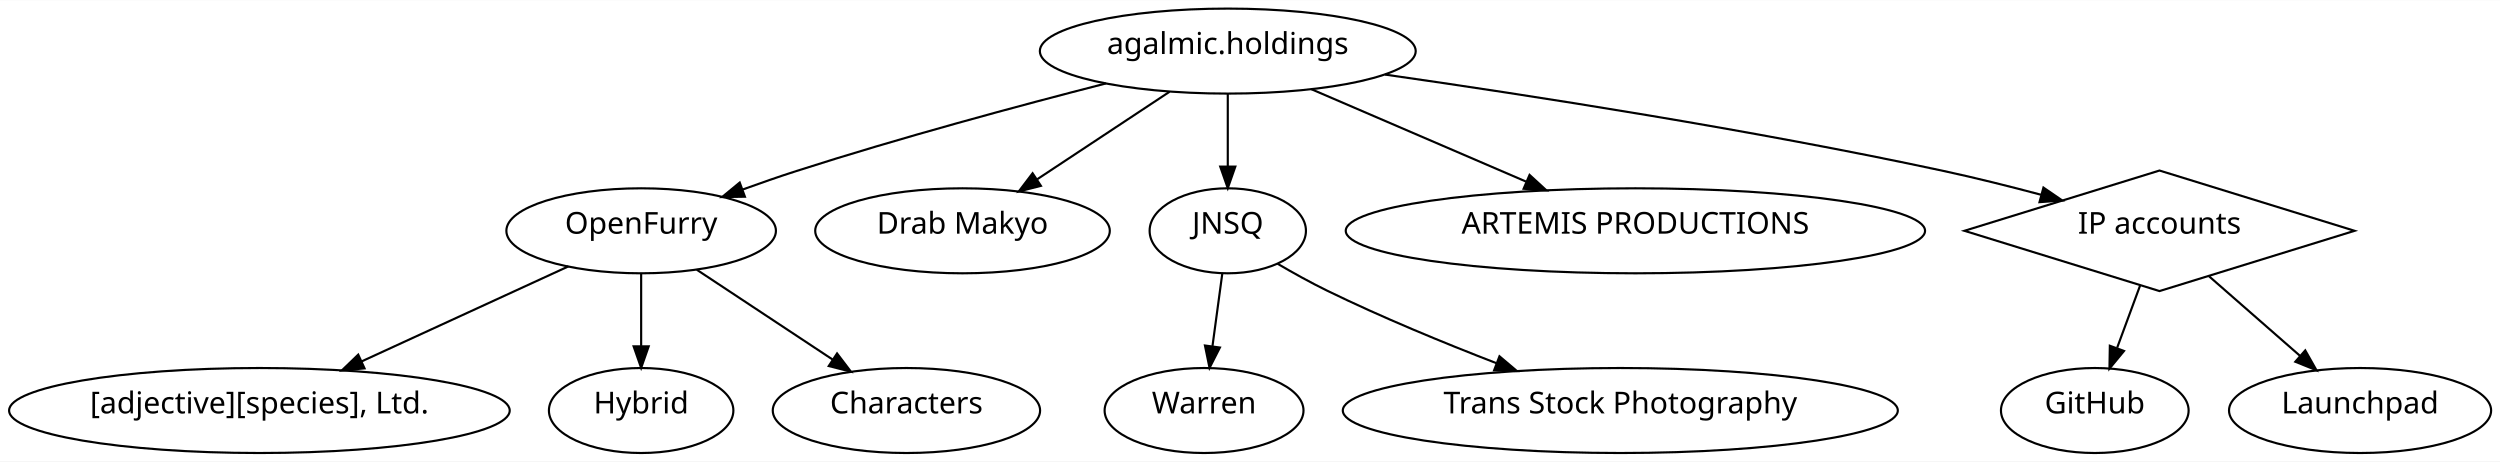
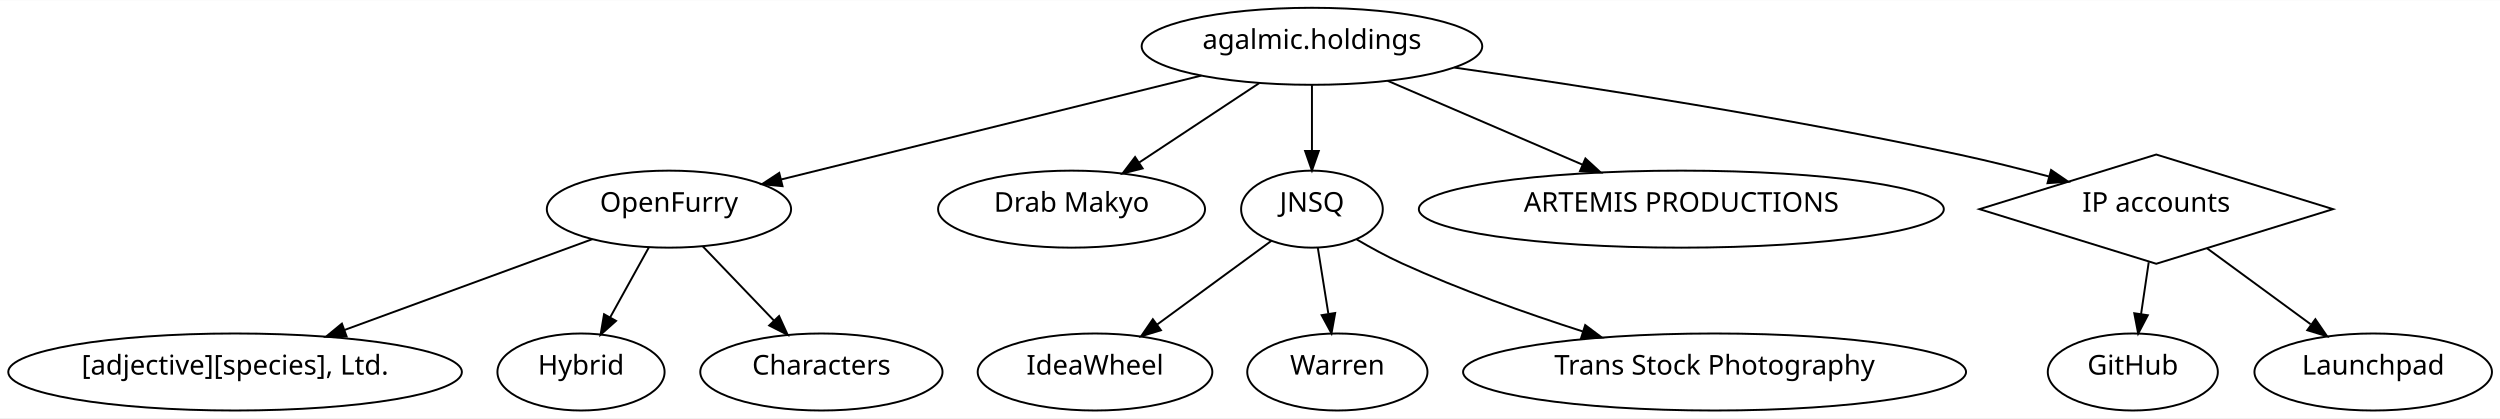
- <svg xmlns="http://www.w3.org/2000/svg" xmlns:xlink="http://www.w3.org/1999/xlink" width="1159pt" height="214pt" viewBox="0.00 0.00 1159.16 213.85">
+ <svg xmlns="http://www.w3.org/2000/svg" xmlns:xlink="http://www.w3.org/1999/xlink" width="1279pt" height="214pt" viewBox="0.00 0.00 1279.16 213.85">
  <g id="graph0" class="graph" transform="scale(1 1) rotate(0) translate(4 209.852)">
-     <polygon fill="white" stroke="none" points="-4,4 -4,-209.852 1155.16,-209.852 1155.16,4 -4,4" />
+     <polygon fill="white" stroke="none" points="-4,4 -4,-209.852 1275.16,-209.852 1275.16,4 -4,4" />
    <g id="node1" class="node">
      <g id="a_node1">
        <a xlink:href="http://agalmic.holdings" xlink:title="agalmic.holdings">
-           <ellipse fill="none" stroke="black" cx="565.278" cy="-186.25" rx="87.139" ry="19.705" />
-           <text text-anchor="middle" x="565.278" y="-184.911" font-family="Antykwa Torunska" font-size="14.00">agalmic.holdings</text>
+           <ellipse fill="none" stroke="black" cx="667.278" cy="-186.25" rx="87.139" ry="19.705" />
+           <text text-anchor="middle" x="667.278" y="-184.911" font-family="Antykwa Torunska" font-size="14.00">agalmic.holdings</text>
        </a>
      </g>
    </g>
    <g id="node2" class="node">
      <g id="a_node2">
        <a xlink:href="http://openfurry.org" xlink:title="OpenFurry">
-           <ellipse fill="none" stroke="black" cx="293.278" cy="-102.926" rx="62.495" ry="19.705" />
-           <text text-anchor="middle" x="293.278" y="-101.587" font-family="Antykwa Torunska" font-size="14.00">OpenFurry</text>
+           <ellipse fill="none" stroke="black" cx="338.278" cy="-102.926" rx="62.495" ry="19.705" />
+           <text text-anchor="middle" x="338.278" y="-101.587" font-family="Antykwa Torunska" font-size="14.00">OpenFurry</text>
        </a>
      </g>
    </g>
    <g id="edge1" class="edge">
-       <path fill="none" stroke="black" d="M508.85,-171.273C468.569,-160.95 413.252,-146.065 365.278,-130.648 357.158,-128.038 348.601,-125.064 340.331,-122.071" />
-       <polygon fill="black" stroke="black" points="341.393,-118.732 330.799,-118.569 338.979,-125.303 341.393,-118.732" />
+       <path fill="none" stroke="black" d="M610.721,-171.27C550.592,-156.407 456.014,-133.029 395.597,-118.094" />
+       <polygon fill="black" stroke="black" points="396.383,-114.683 385.836,-115.682 394.704,-121.479 396.383,-114.683" />
    </g>
    <g id="node6" class="node">
      <g id="a_node6">
        <a xlink:href="http://drab-makyo.com" xlink:title="Drab Makyo">
-           <ellipse fill="none" stroke="black" cx="442.278" cy="-102.926" rx="68.3" ry="19.705" />
-           <text text-anchor="middle" x="442.278" y="-101.587" font-family="Antykwa Torunska" font-size="14.00">Drab Makyo</text>
+           <ellipse fill="none" stroke="black" cx="544.278" cy="-102.926" rx="68.3" ry="19.705" />
+           <text text-anchor="middle" x="544.278" y="-101.587" font-family="Antykwa Torunska" font-size="14.00">Drab Makyo</text>
        </a>
      </g>
    </g>
    <g id="edge5" class="edge">
-       <path fill="none" stroke="black" d="M538.285,-167.403C520.256,-155.482 496.376,-139.694 476.943,-126.846" />
-       <polygon fill="black" stroke="black" points="478.637,-123.769 468.365,-121.174 474.776,-129.608 478.637,-123.769" />
+       <path fill="none" stroke="black" d="M640.285,-167.403C622.256,-155.482 598.376,-139.694 578.943,-126.846" />
+       <polygon fill="black" stroke="black" points="580.637,-123.769 570.365,-121.174 576.776,-129.608 580.637,-123.769" />
    </g>
    <g id="node7" class="node">
      <g id="a_node7">
        <a xlink:href="http://jnsq.us" xlink:title="JNSQ">
-           <ellipse fill="none" stroke="black" cx="565.278" cy="-102.926" rx="36.241" ry="19.705" />
-           <text text-anchor="middle" x="565.278" y="-101.587" font-family="Antykwa Torunska" font-size="14.00">JNSQ</text>
+           <ellipse fill="none" stroke="black" cx="667.278" cy="-102.926" rx="36.241" ry="19.705" />
+           <text text-anchor="middle" x="667.278" y="-101.587" font-family="Antykwa Torunska" font-size="14.00">JNSQ</text>
        </a>
      </g>
    </g>
    <g id="edge6" class="edge">
-       <path fill="none" stroke="black" d="M565.278,-166.388C565.278,-156.432 565.278,-144 565.278,-132.855" />
-       <polygon fill="black" stroke="black" points="568.778,-132.685 565.278,-122.686 561.778,-132.686 568.778,-132.685" />
+       <path fill="none" stroke="black" d="M667.278,-166.388C667.278,-156.432 667.278,-144 667.278,-132.855" />
+       <polygon fill="black" stroke="black" points="670.778,-132.685 667.278,-122.686 663.778,-132.686 670.778,-132.685" />
    </g>
-     <g id="node10" class="node">
-       <g id="a_node10">
+     <g id="node11" class="node">
+       <g id="a_node11">
        <a xlink:href="http://artemis.productions" xlink:title="ARTEMIS PRODUCTIONS">
-           <ellipse fill="none" stroke="black" cx="754.278" cy="-102.926" rx="134.3" ry="19.705" />
-           <text text-anchor="middle" x="754.278" y="-101.587" font-family="Antykwa Torunska" font-size="14.00">ARTEMIS PRODUCTIONS</text>
+           <ellipse fill="none" stroke="black" cx="856.278" cy="-102.926" rx="134.3" ry="19.705" />
+           <text text-anchor="middle" x="856.278" y="-101.587" font-family="Antykwa Torunska" font-size="14.00">ARTEMIS PRODUCTIONS</text>
        </a>
      </g>
    </g>
-     <g id="edge9" class="edge">
-       <path fill="none" stroke="black" d="M603.981,-168.597C632.756,-156.215 672.283,-139.207 703.58,-125.741" />
-       <polygon fill="black" stroke="black" points="705.205,-128.852 713.008,-121.684 702.439,-122.422 705.205,-128.852" />
+     <g id="edge10" class="edge">
+       <path fill="none" stroke="black" d="M705.981,-168.597C734.756,-156.215 774.283,-139.207 805.58,-125.741" />
+       <polygon fill="black" stroke="black" points="807.205,-128.852 815.008,-121.684 804.439,-122.422 807.205,-128.852" />
    </g>
-     <g id="node11" class="node">
-       <polygon fill="none" stroke="black" points="997.278,-130.871 906.823,-102.926 997.278,-74.981 1087.73,-102.926 997.278,-130.871" />
-       <text text-anchor="middle" x="997.278" y="-101.587" font-family="Antykwa Torunska" font-size="14.00">IP accounts</text>
+     <g id="node12" class="node">
+       <polygon fill="none" stroke="black" points="1099.28,-130.871 1008.82,-102.926 1099.28,-74.981 1189.73,-102.926 1099.28,-130.871" />
+       <text text-anchor="middle" x="1099.28" y="-101.587" font-family="Antykwa Torunska" font-size="14.00">IP accounts</text>
    </g>
-     <g id="edge10" class="edge">
-       <path fill="none" stroke="black" d="M638.202,-175.358C705.728,-165.701 808.766,-149.704 897.278,-130.648 911.98,-127.482 927.757,-123.531 942.334,-119.646" />
-       <polygon fill="black" stroke="black" points="943.466,-122.965 952.206,-116.977 941.639,-116.208 943.466,-122.965" />
+     <g id="edge11" class="edge">
+       <path fill="none" stroke="black" d="M740.202,-175.358C807.728,-165.701 910.766,-149.704 999.278,-130.648 1013.98,-127.482 1029.76,-123.531 1044.33,-119.646" />
+       <polygon fill="black" stroke="black" points="1045.47,-122.965 1054.21,-116.977 1043.64,-116.208 1045.47,-122.965" />
    </g>
    <g id="node3" class="node">
      <g id="a_node3">
        <a xlink:href="http://adjectivespecies.com" xlink:title="[adjective][species], Ltd.">
          <ellipse fill="none" stroke="black" cx="116.278" cy="-19.602" rx="116.057" ry="19.705" />
          <text text-anchor="middle" x="116.278" y="-18.263" font-family="Antykwa Torunska" font-size="14.00">[adjective][species], Ltd.</text>
        </a>
      </g>
    </g>
    <g id="edge2" class="edge">
-       <path fill="none" stroke="black" d="M259.569,-86.438C232.39,-73.951 193.845,-56.241 163.577,-42.334" />
-       <polygon fill="black" stroke="black" points="165.019,-39.145 154.471,-38.15 162.097,-45.505 165.019,-39.145" />
+       <path fill="none" stroke="black" d="M299.1,-87.574C263.912,-74.684 211.848,-55.611 172.27,-41.113" />
+       <polygon fill="black" stroke="black" points="173.345,-37.78 162.751,-37.626 170.937,-44.352 173.345,-37.78" />
    </g>
    <g id="node4" class="node">
      <g id="a_node4">
        <a xlink:href="http://hybrid.ink" xlink:title="Hybrid">
          <ellipse fill="none" stroke="black" cx="293.278" cy="-19.602" rx="42.766" ry="19.705" />
          <text text-anchor="middle" x="293.278" y="-18.263" font-family="Antykwa Torunska" font-size="14.00">Hybrid</text>
        </a>
      </g>
    </g>
    <g id="edge3" class="edge">
-       <path fill="none" stroke="black" d="M293.278,-83.064C293.278,-73.108 293.278,-60.676 293.278,-49.531" />
-       <polygon fill="black" stroke="black" points="296.778,-49.362 293.278,-39.362 289.778,-49.362 296.778,-49.362" />
+       <path fill="none" stroke="black" d="M328.067,-83.472C322.215,-72.897 314.763,-59.43 308.259,-47.675" />
+       <polygon fill="black" stroke="black" points="311.198,-45.758 303.294,-38.703 305.073,-49.147 311.198,-45.758" />
    </g>
    <g id="node5" class="node">
      <g id="a_node5">
        <a xlink:href="http://characters.openfurry.org" xlink:title="Characters">
          <ellipse fill="none" stroke="black" cx="416.278" cy="-19.602" rx="61.98" ry="19.705" />
          <text text-anchor="middle" x="416.278" y="-18.263" font-family="Antykwa Torunska" font-size="14.00">Characters</text>
        </a>
      </g>
    </g>
    <g id="edge4" class="edge">
-       <path fill="none" stroke="black" d="M319.063,-84.878C337.35,-72.787 362.083,-56.435 382.025,-43.249" />
-       <polygon fill="black" stroke="black" points="384.116,-46.063 390.527,-37.628 380.255,-40.224 384.116,-46.063" />
+       <path fill="none" stroke="black" d="M355.589,-83.878C366.293,-72.717 380.194,-58.224 391.99,-45.925" />
+       <polygon fill="black" stroke="black" points="394.62,-48.24 399.016,-38.6 389.568,-43.395 394.62,-48.24" />
    </g>
    <g id="node8" class="node">
      <g id="a_node8">
-         <a xlink:href="https://warren.community" xlink:title="Warren">
-           <ellipse fill="none" stroke="black" cx="554.278" cy="-19.602" rx="46.111" ry="19.705" />
-           <text text-anchor="middle" x="554.278" y="-18.263" font-family="Antykwa Torunska" font-size="14.00">Warren</text>
+         <a xlink:href="http://ideas.jnsq.us" xlink:title="IdeaWheel">
+           <ellipse fill="none" stroke="black" cx="556.278" cy="-19.602" rx="60.037" ry="19.705" />
+           <text text-anchor="middle" x="556.278" y="-18.263" font-family="Antykwa Torunska" font-size="14.00">IdeaWheel</text>
        </a>
      </g>
    </g>
    <g id="edge7" class="edge">
-       <path fill="none" stroke="black" d="M562.727,-83.064C561.38,-73.108 559.699,-60.676 558.191,-49.531" />
-       <polygon fill="black" stroke="black" points="561.625,-48.802 556.816,-39.362 554.688,-49.741 561.625,-48.802" />
+       <path fill="none" stroke="black" d="M646.66,-86.82C630.241,-74.79 606.971,-57.742 588.155,-43.957" />
+       <polygon fill="black" stroke="black" points="589.999,-40.969 579.864,-37.882 585.862,-46.616 589.999,-40.969" />
    </g>
    <g id="node9" class="node">
      <g id="a_node9">
-         <a xlink:href="transstock.photography" xlink:title="Trans Stock Photography">
-           <ellipse fill="none" stroke="black" cx="747.278" cy="-19.602" rx="128.67" ry="19.705" />
-           <text text-anchor="middle" x="747.278" y="-18.263" font-family="Antykwa Torunska" font-size="14.00">Trans Stock Photography</text>
+         <a xlink:href="https://warren.community" xlink:title="Warren">
+           <ellipse fill="none" stroke="black" cx="680.278" cy="-19.602" rx="46.111" ry="19.705" />
+           <text text-anchor="middle" x="680.278" y="-18.263" font-family="Antykwa Torunska" font-size="14.00">Warren</text>
        </a>
      </g>
    </g>
    <g id="edge8" class="edge">
-       <path fill="none" stroke="black" d="M588.324,-87.665C595.554,-83.43 603.642,-78.931 611.278,-75.204 636.511,-62.89 665.26,-51.047 689.806,-41.556" />
-       <polygon fill="black" stroke="black" points="691.254,-44.75 699.341,-37.905 688.751,-38.212 691.254,-44.75" />
+       <path fill="none" stroke="black" d="M670.293,-83.064C671.885,-73.108 673.872,-60.676 675.654,-49.531" />
+       <polygon fill="black" stroke="black" points="679.157,-49.789 677.28,-39.362 672.245,-48.684 679.157,-49.789" />
    </g>
-     <g id="node12" class="node">
-       <g id="a_node12">
-         <a xlink:href="https://github.com/makyo" xlink:title="GitHub">
-           <ellipse fill="none" stroke="black" cx="967.278" cy="-19.602" rx="43.507" ry="19.705" />
-           <text text-anchor="middle" x="967.278" y="-18.263" font-family="Antykwa Torunska" font-size="14.00">GitHub</text>
+     <g id="node10" class="node">
+       <g id="a_node10">
+         <a xlink:href="transstock.photography" xlink:title="Trans Stock Photography">
+           <ellipse fill="none" stroke="black" cx="873.278" cy="-19.602" rx="128.67" ry="19.705" />
+           <text text-anchor="middle" x="873.278" y="-18.263" font-family="Antykwa Torunska" font-size="14.00">Trans Stock Photography</text>
        </a>
      </g>
    </g>
-     <g id="edge11" class="edge">
-       <path fill="none" stroke="black" d="M988.277,-77.526C984.931,-68.456 981.108,-58.092 977.649,-48.716" />
-       <polygon fill="black" stroke="black" points="980.823,-47.207 974.079,-39.037 974.256,-49.63 980.823,-47.207" />
+     <g id="edge9" class="edge">
+       <path fill="none" stroke="black" d="M690.206,-87.415C697.431,-83.17 705.546,-78.728 713.278,-75.204 742.913,-61.7 776.916,-49.645 805.934,-40.319" />
+       <polygon fill="black" stroke="black" points="807.096,-43.622 815.57,-37.263 804.98,-36.95 807.096,-43.622" />
    </g>
    <g id="node13" class="node">
      <g id="a_node13">
-         <a xlink:href="https://launchpad.net/~makyo" xlink:title="Launchpad">
-           <ellipse fill="none" stroke="black" cx="1090.28" cy="-19.602" rx="60.768" ry="19.705" />
-           <text text-anchor="middle" x="1090.28" y="-18.263" font-family="Antykwa Torunska" font-size="14.00">Launchpad</text>
+         <a xlink:href="https://github.com/makyo" xlink:title="GitHub">
+           <ellipse fill="none" stroke="black" cx="1087.28" cy="-19.602" rx="43.507" ry="19.705" />
+           <text text-anchor="middle" x="1087.28" y="-18.263" font-family="Antykwa Torunska" font-size="14.00">GitHub</text>
        </a>
      </g>
    </g>
    <g id="edge12" class="edge">
-       <path fill="none" stroke="black" d="M1020.27,-81.823C1033.04,-70.657 1049.02,-56.683 1062.48,-44.906" />
-       <polygon fill="black" stroke="black" points="1064.86,-47.481 1070.08,-38.264 1060.25,-42.212 1064.86,-47.481" />
+       <path fill="none" stroke="black" d="M1095.42,-75.747C1094.17,-67.296 1092.78,-57.886 1091.51,-49.265" />
+       <polygon fill="black" stroke="black" points="1094.95,-48.642 1090.03,-39.26 1088.03,-49.663 1094.95,-48.642" />
+     </g>
+     <g id="node14" class="node">
+       <g id="a_node14">
+         <a xlink:href="https://launchpad.net/~makyo" xlink:title="Launchpad">
+           <ellipse fill="none" stroke="black" cx="1210.28" cy="-19.602" rx="60.768" ry="19.705" />
+           <text text-anchor="middle" x="1210.28" y="-18.263" font-family="Antykwa Torunska" font-size="14.00">Launchpad</text>
+         </a>
+       </g>
+     </g>
+     <g id="edge13" class="edge">
+       <path fill="none" stroke="black" d="M1125.3,-82.859C1141.13,-71.266 1161.46,-56.372 1178.26,-44.059" />
+       <polygon fill="black" stroke="black" points="1180.69,-46.62 1186.69,-37.887 1176.55,-40.974 1180.69,-46.62" />
    </g>
  </g>
</svg>
